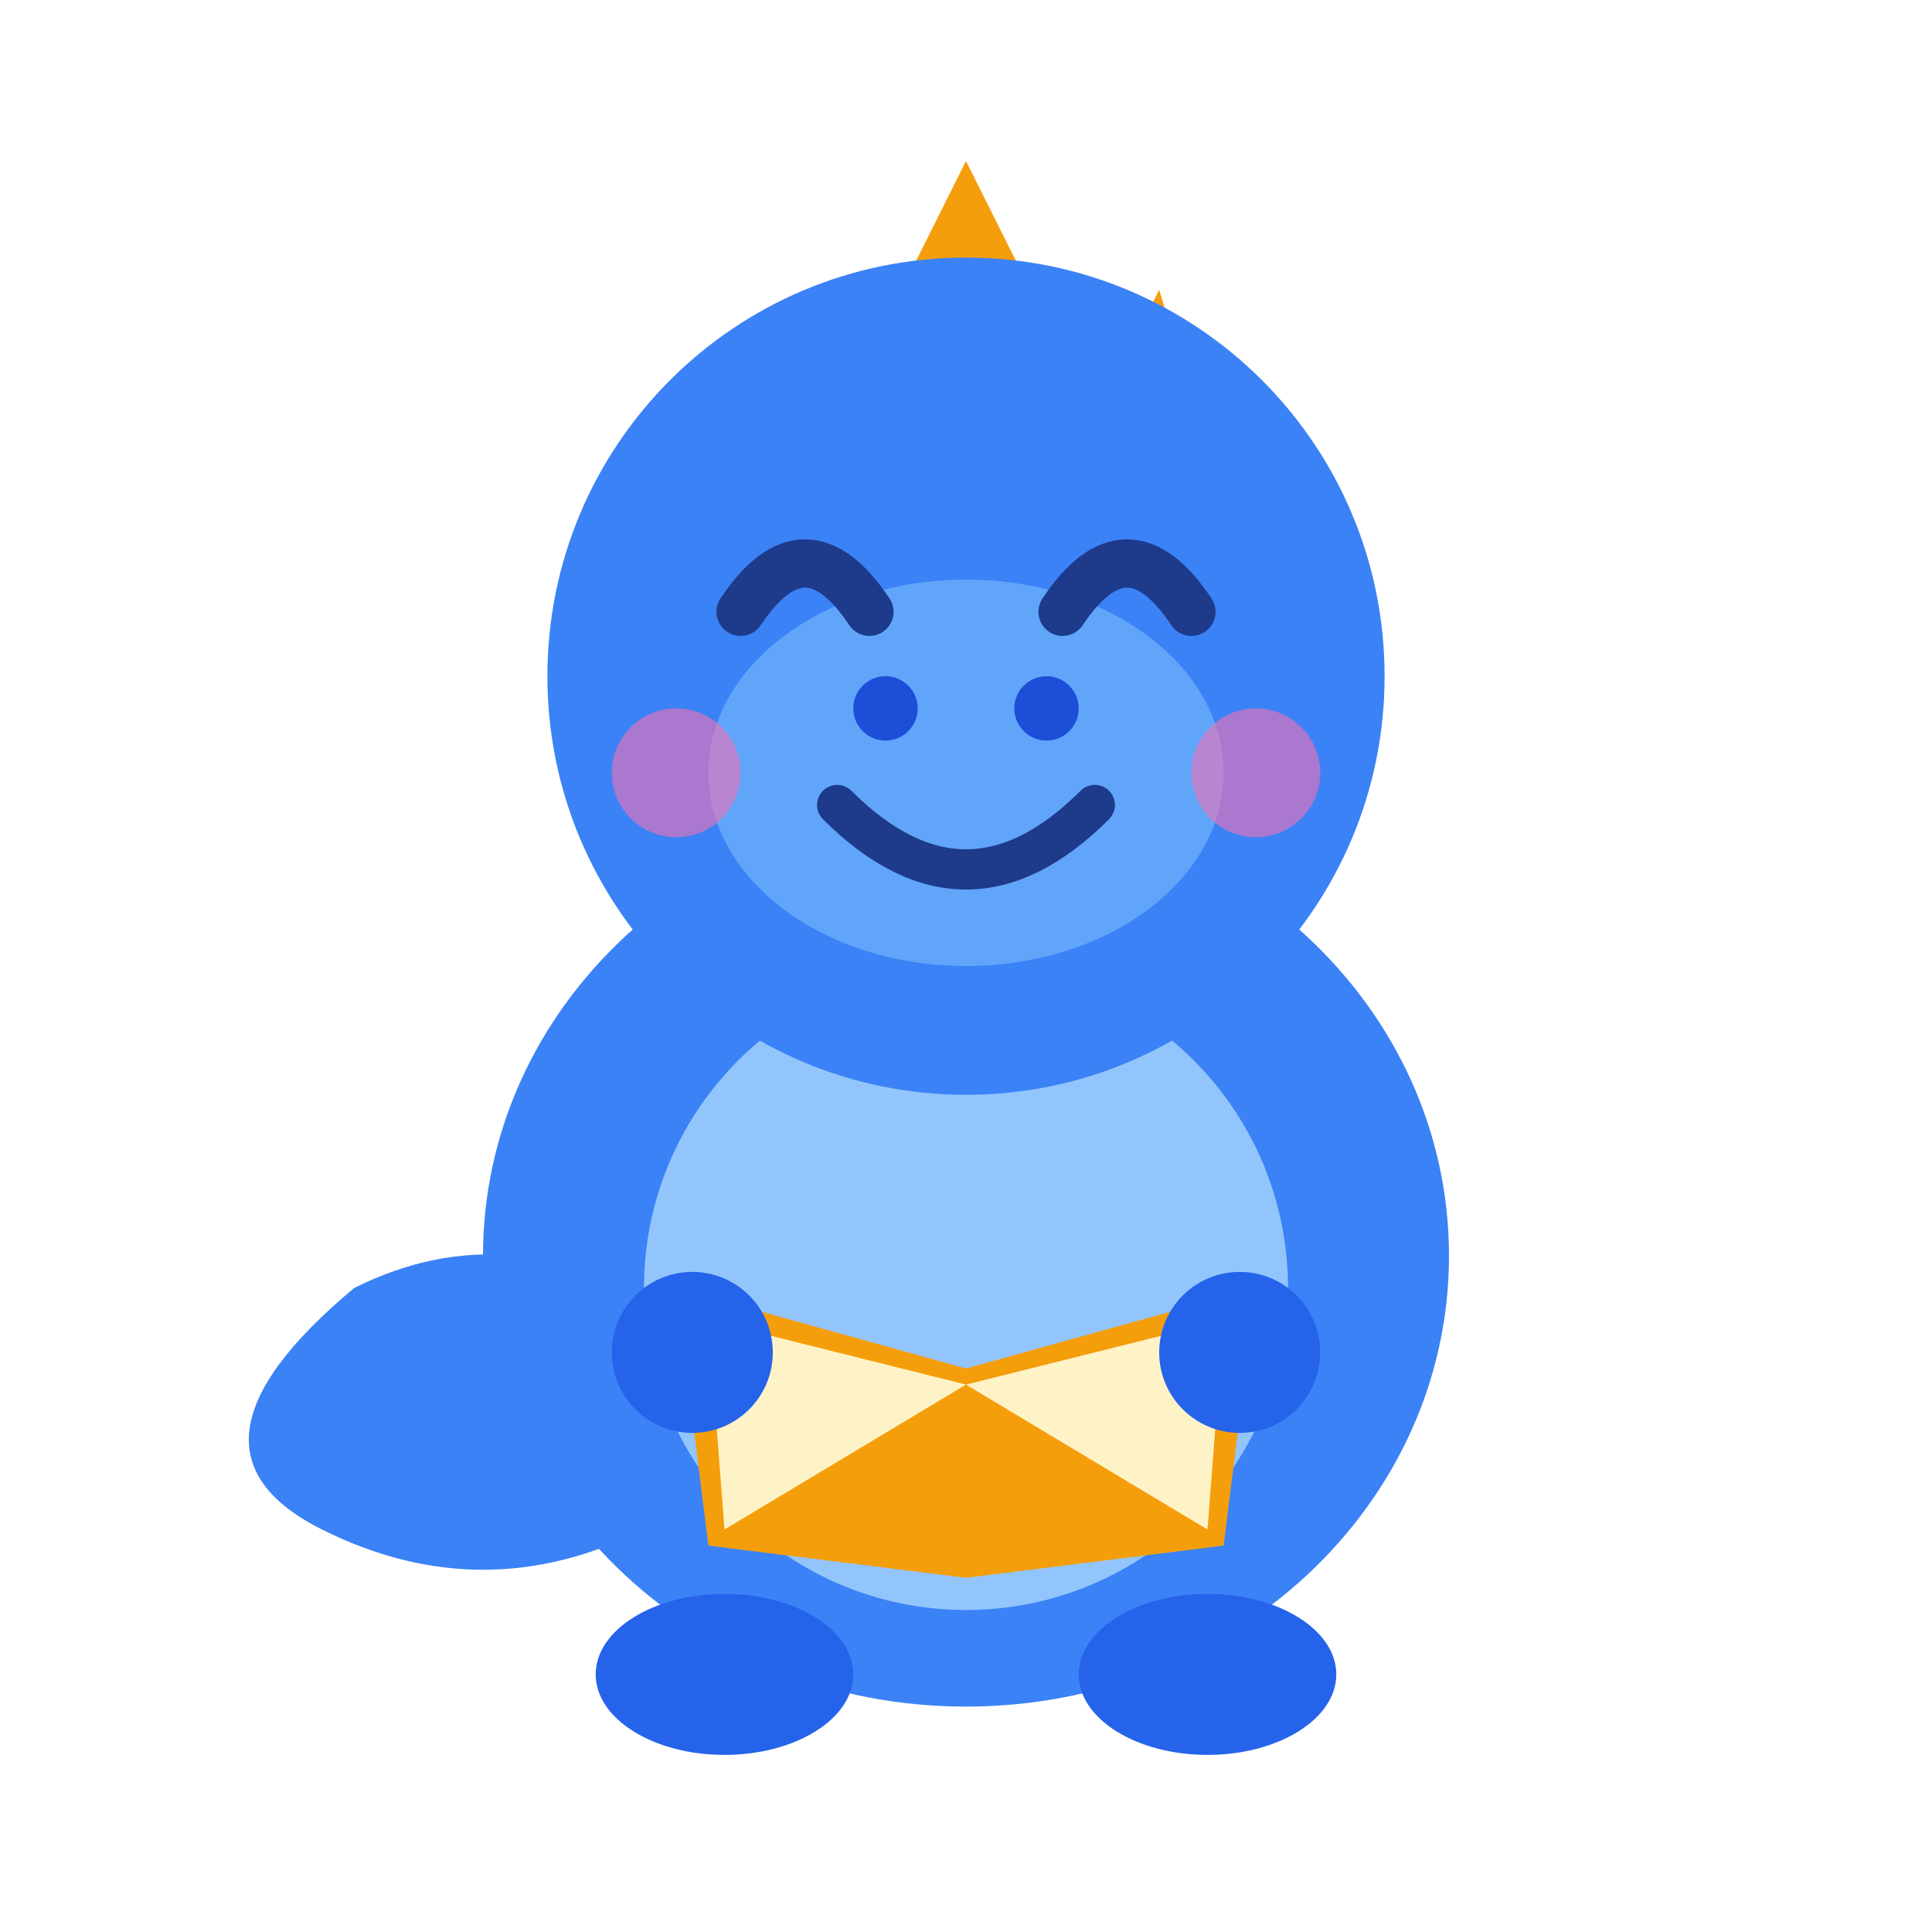
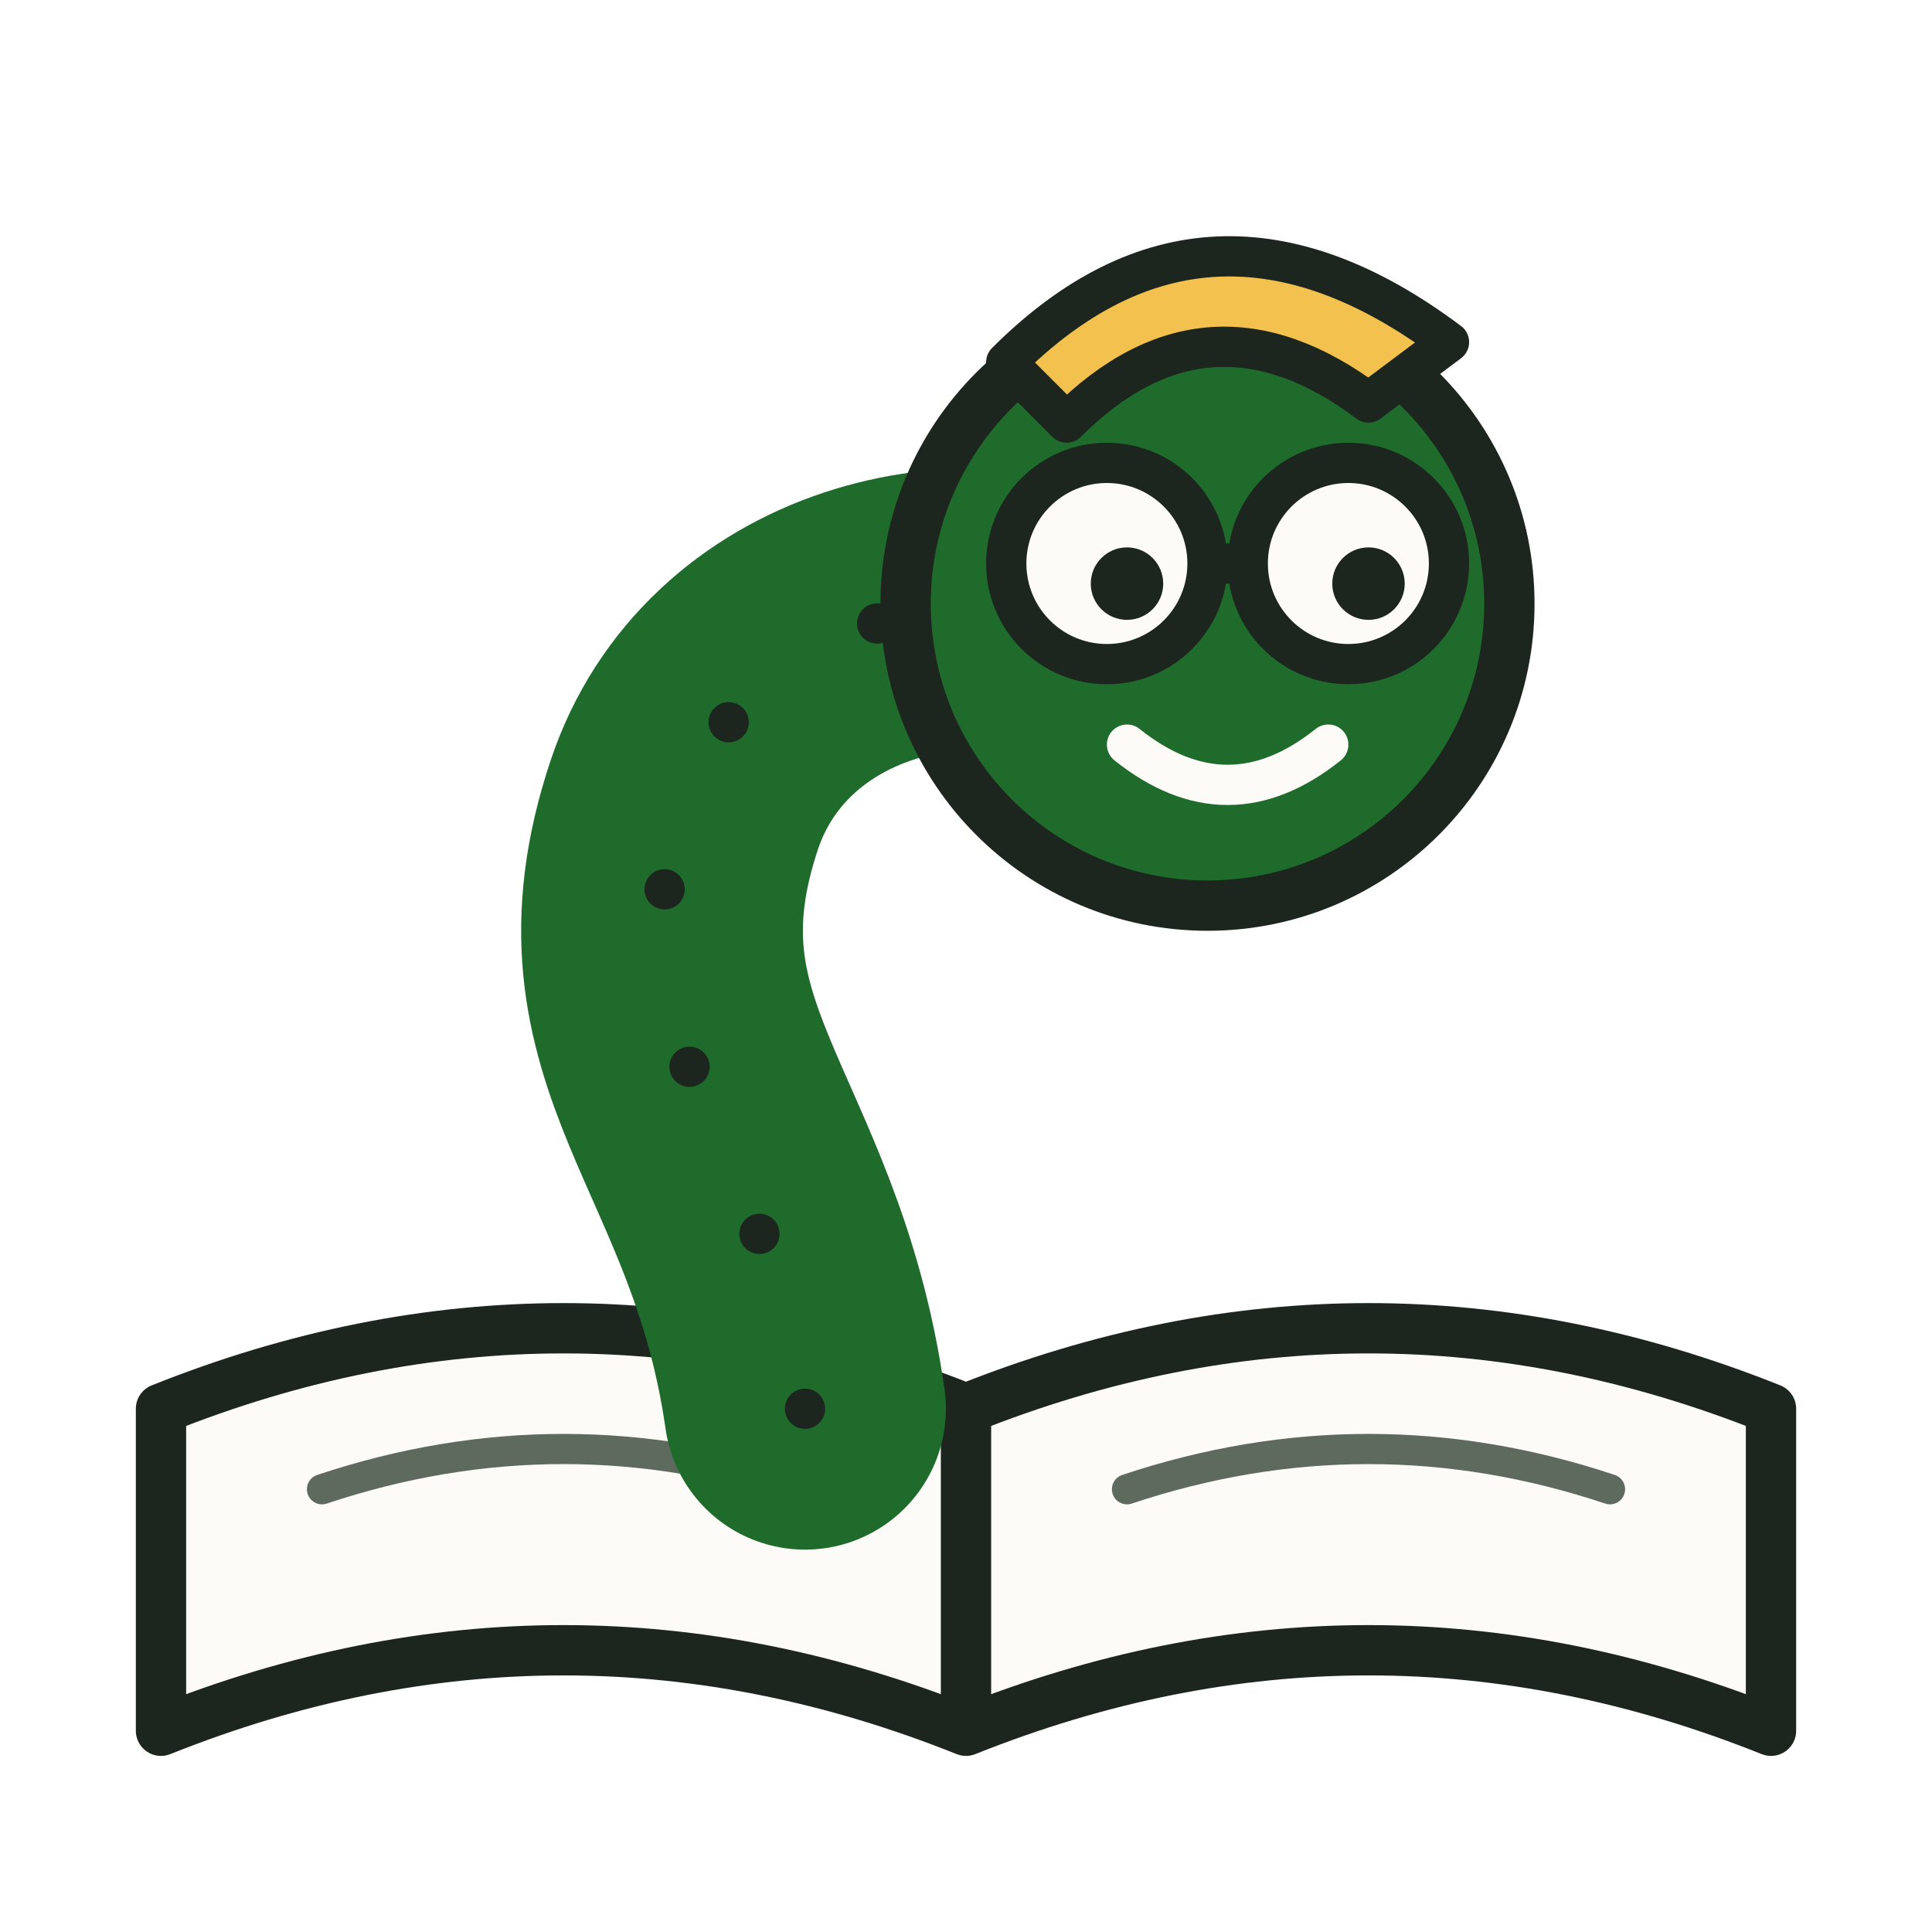
- <svg xmlns="http://www.w3.org/2000/svg" viewBox="0 0 120 120" width="100%" height="100%" role="img" aria-label="Mascot Happy">
-   <path d="M40 95 Q30 100 20 95 Q10 90 22 80 Q32 75 42 82 Z" fill="#3B82F6" />
-   <ellipse cx="60" cy="78" rx="30" ry="28" fill="#3B82F6" />
-   <ellipse cx="60" cy="80" rx="20" ry="20" fill="#93C5FD" />
-   <polygon points="56,18 64,18 60,10" fill="#F59E0B" />
-   <polygon points="68,26 75,28 72,18" fill="#F59E0B" />
-   <circle cx="60" cy="42" r="26" fill="#3B82F6" />
-   <ellipse cx="60" cy="48" rx="16" ry="12" fill="#60A5FA" />
-   <circle cx="55" cy="44" r="2" fill="#1D4ED8" />
-   <circle cx="65" cy="44" r="2" fill="#1D4ED8" />
-   <path d="M52 50 Q60 58 68 50" stroke="#1E3A8A" stroke-width="2.5" fill="none" stroke-linecap="round" />
-   <circle cx="42" cy="48" r="4" fill="#F472B6" opacity="0.6" />
-   <circle cx="78" cy="48" r="4" fill="#F472B6" opacity="0.6" />
-   <path d="M46 38 Q50 32 54 38" stroke="#1E3A8A" stroke-width="3" fill="none" stroke-linecap="round" />
-   <path d="M66 38 Q70 32 74 38" stroke="#1E3A8A" stroke-width="3" fill="none" stroke-linecap="round" />
-   <path d="M42 80 L60 85 L78 80 L76 96 L60 98 L44 96 Z" fill="#F59E0B" />
-   <path d="M44 82 L60 86 L45 95 Z" fill="#FEF3C7" />
-   <path d="M76 82 L60 86 L75 95 Z" fill="#FEF3C7" />
-   <circle cx="43" cy="84" r="5" fill="#2563EB" />
-   <circle cx="77" cy="84" r="5" fill="#2563EB" />
-   <ellipse cx="45" cy="104" rx="8" ry="5" fill="#2563EB" />
-   <ellipse cx="75" cy="104" rx="8" ry="5" fill="#2563EB" />
+ <svg xmlns="http://www.w3.org/2000/svg" viewBox="0 0 96 96" role="img" aria-label="Gusti, viermele de carte">
+   <path d="M8 70 Q28 62 48 70 Q68 62 88 70 L88 86 Q68 78 48 86 Q28 78 8 86 Z" fill="#FCFBF7" stroke="#1C261E" stroke-width="2.5" stroke-linejoin="round" />
+   <path d="M48 70 V86" stroke="#1C261E" stroke-width="2.5" />
+   <path d="M16 74 Q28 70 40 74 M56 74 Q68 70 80 74" stroke="#5F6A5F" stroke-width="1.5" fill="none" stroke-linecap="round" />
+   <path d="M40 70 C38 56 30 52 34 40 C37 31 48 28 56 32" fill="none" stroke="#1F6B2C" stroke-width="14" stroke-linecap="round" />
+   <path d="M40 70 C38 56 30 52 34 40 C37 31 48 28 56 32" fill="none" stroke="#1C261E" stroke-width="2" stroke-linecap="round" stroke-dasharray="0 9" />
+   <circle cx="60" cy="30" r="15" fill="#1F6B2C" stroke="#1C261E" stroke-width="2.5" />
+   <circle cx="55" cy="28" r="5" fill="#FCFBF7" stroke="#1C261E" stroke-width="2" />
+   <circle cx="67" cy="28" r="5" fill="#FCFBF7" stroke="#1C261E" stroke-width="2" />
+   <path d="M60 28 H62" stroke="#1C261E" stroke-width="2" />
+   <circle cx="56" cy="29" r="1.8" fill="#1C261E" />
+   <circle cx="68" cy="29" r="1.8" fill="#1C261E" />
+   <path d="M56 37 Q61 41 66 37" stroke="#FCFBF7" stroke-width="2" fill="none" stroke-linecap="round" />
+   <path d="M50 18 Q60 8 72 17 L68 20 Q60 14 53 21 Z" fill="#F2C14E" stroke="#1C261E" stroke-width="2" stroke-linejoin="round" />
</svg>
